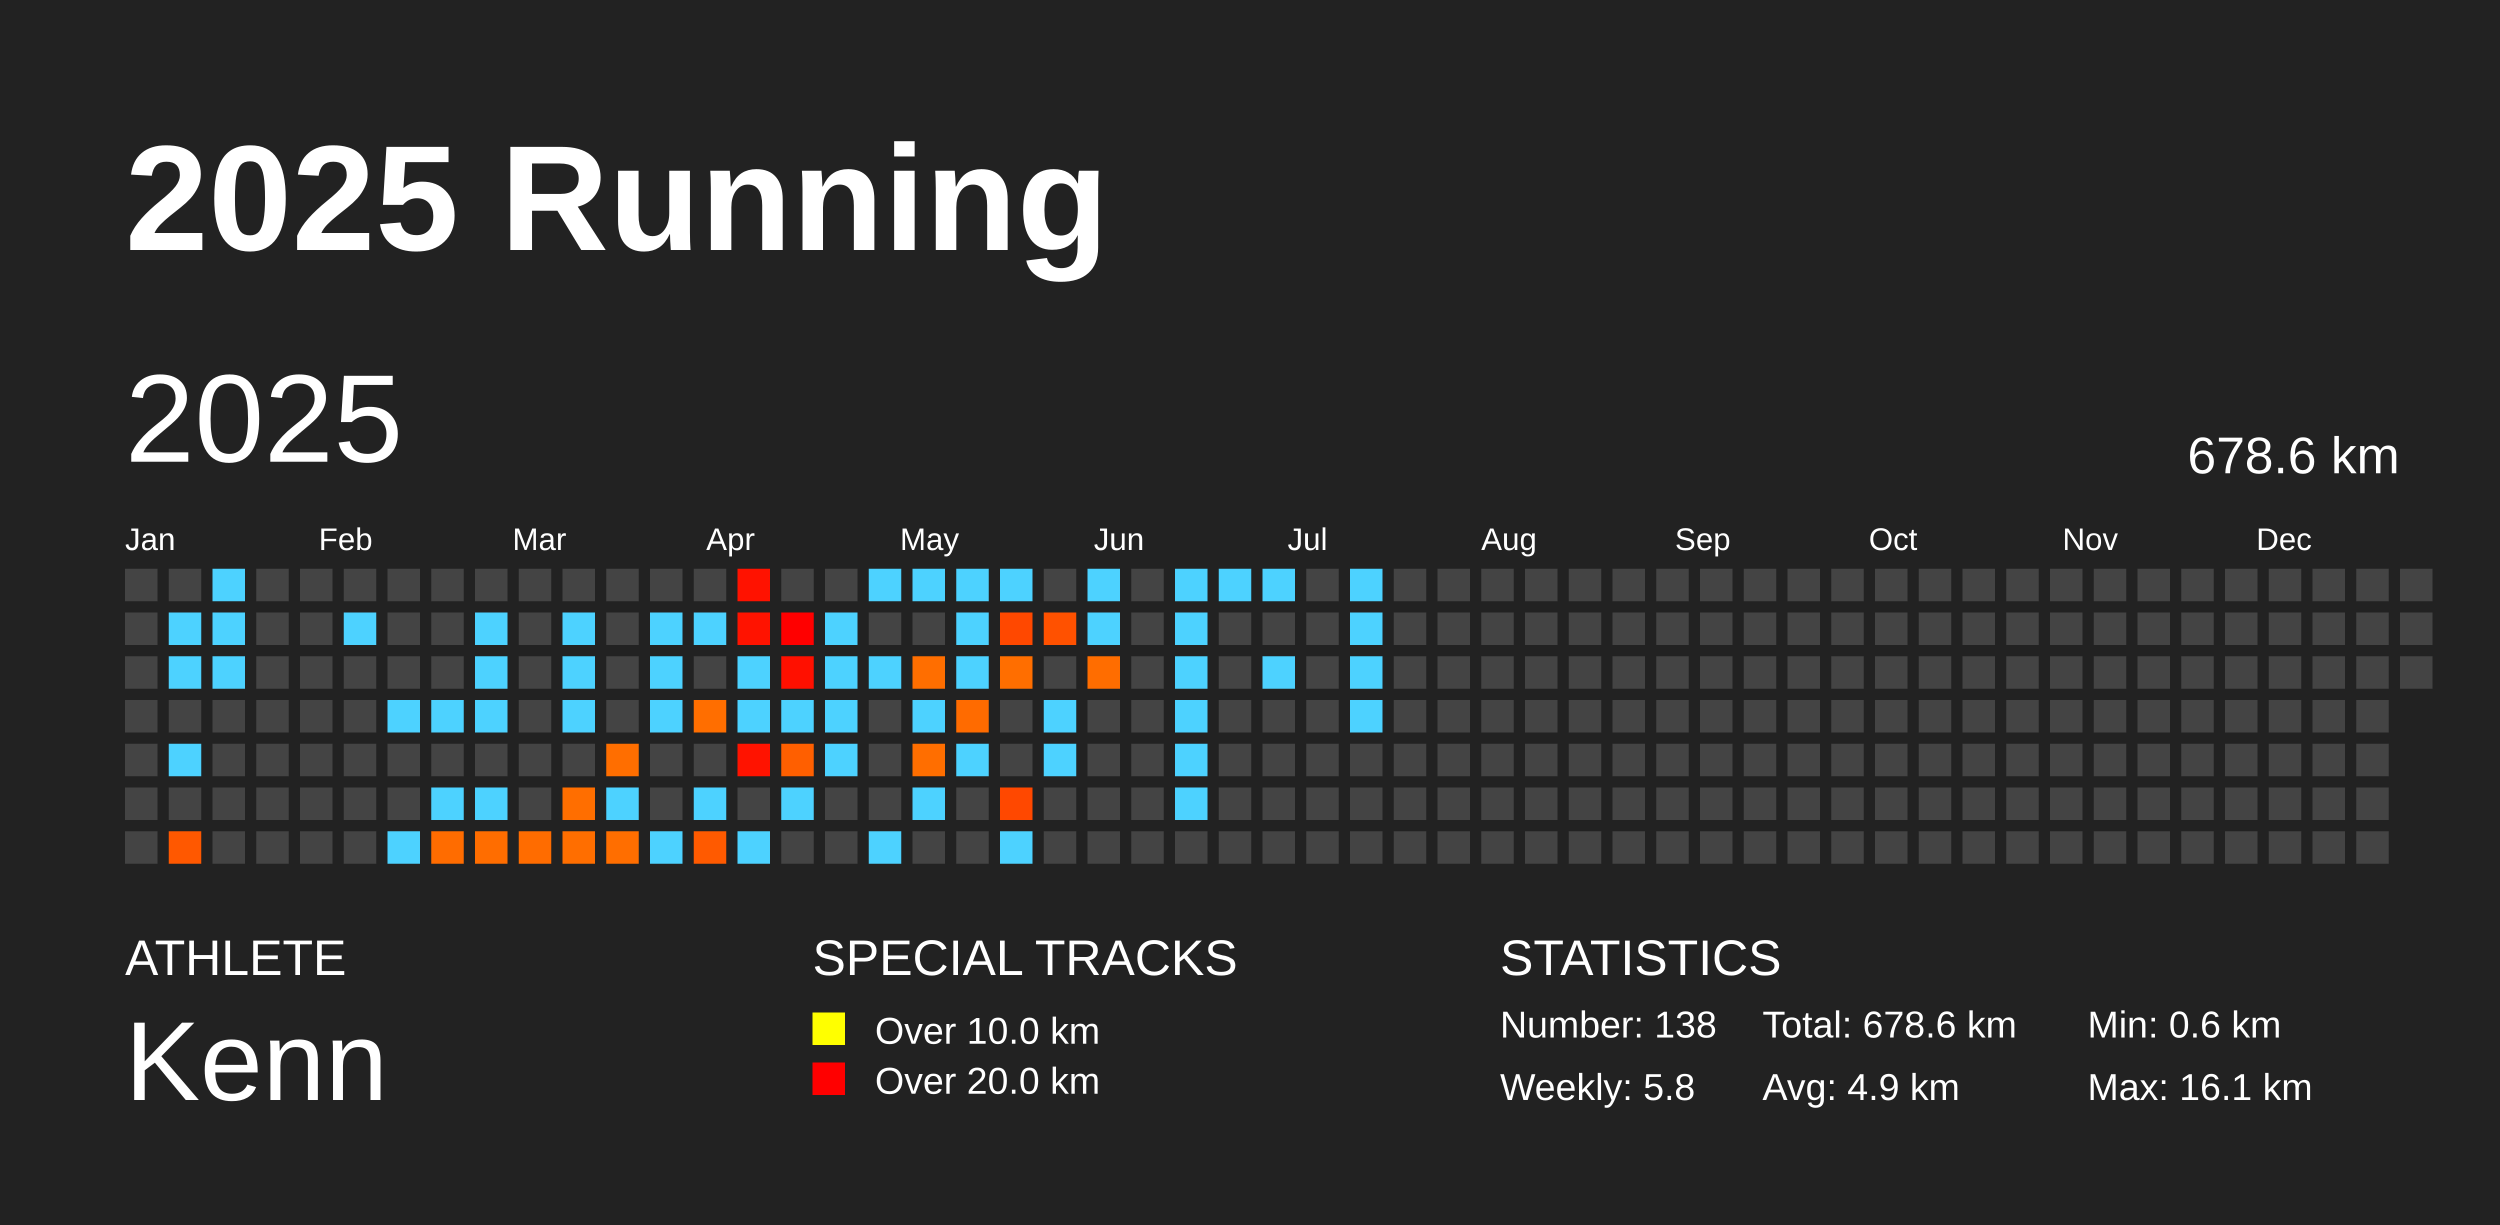
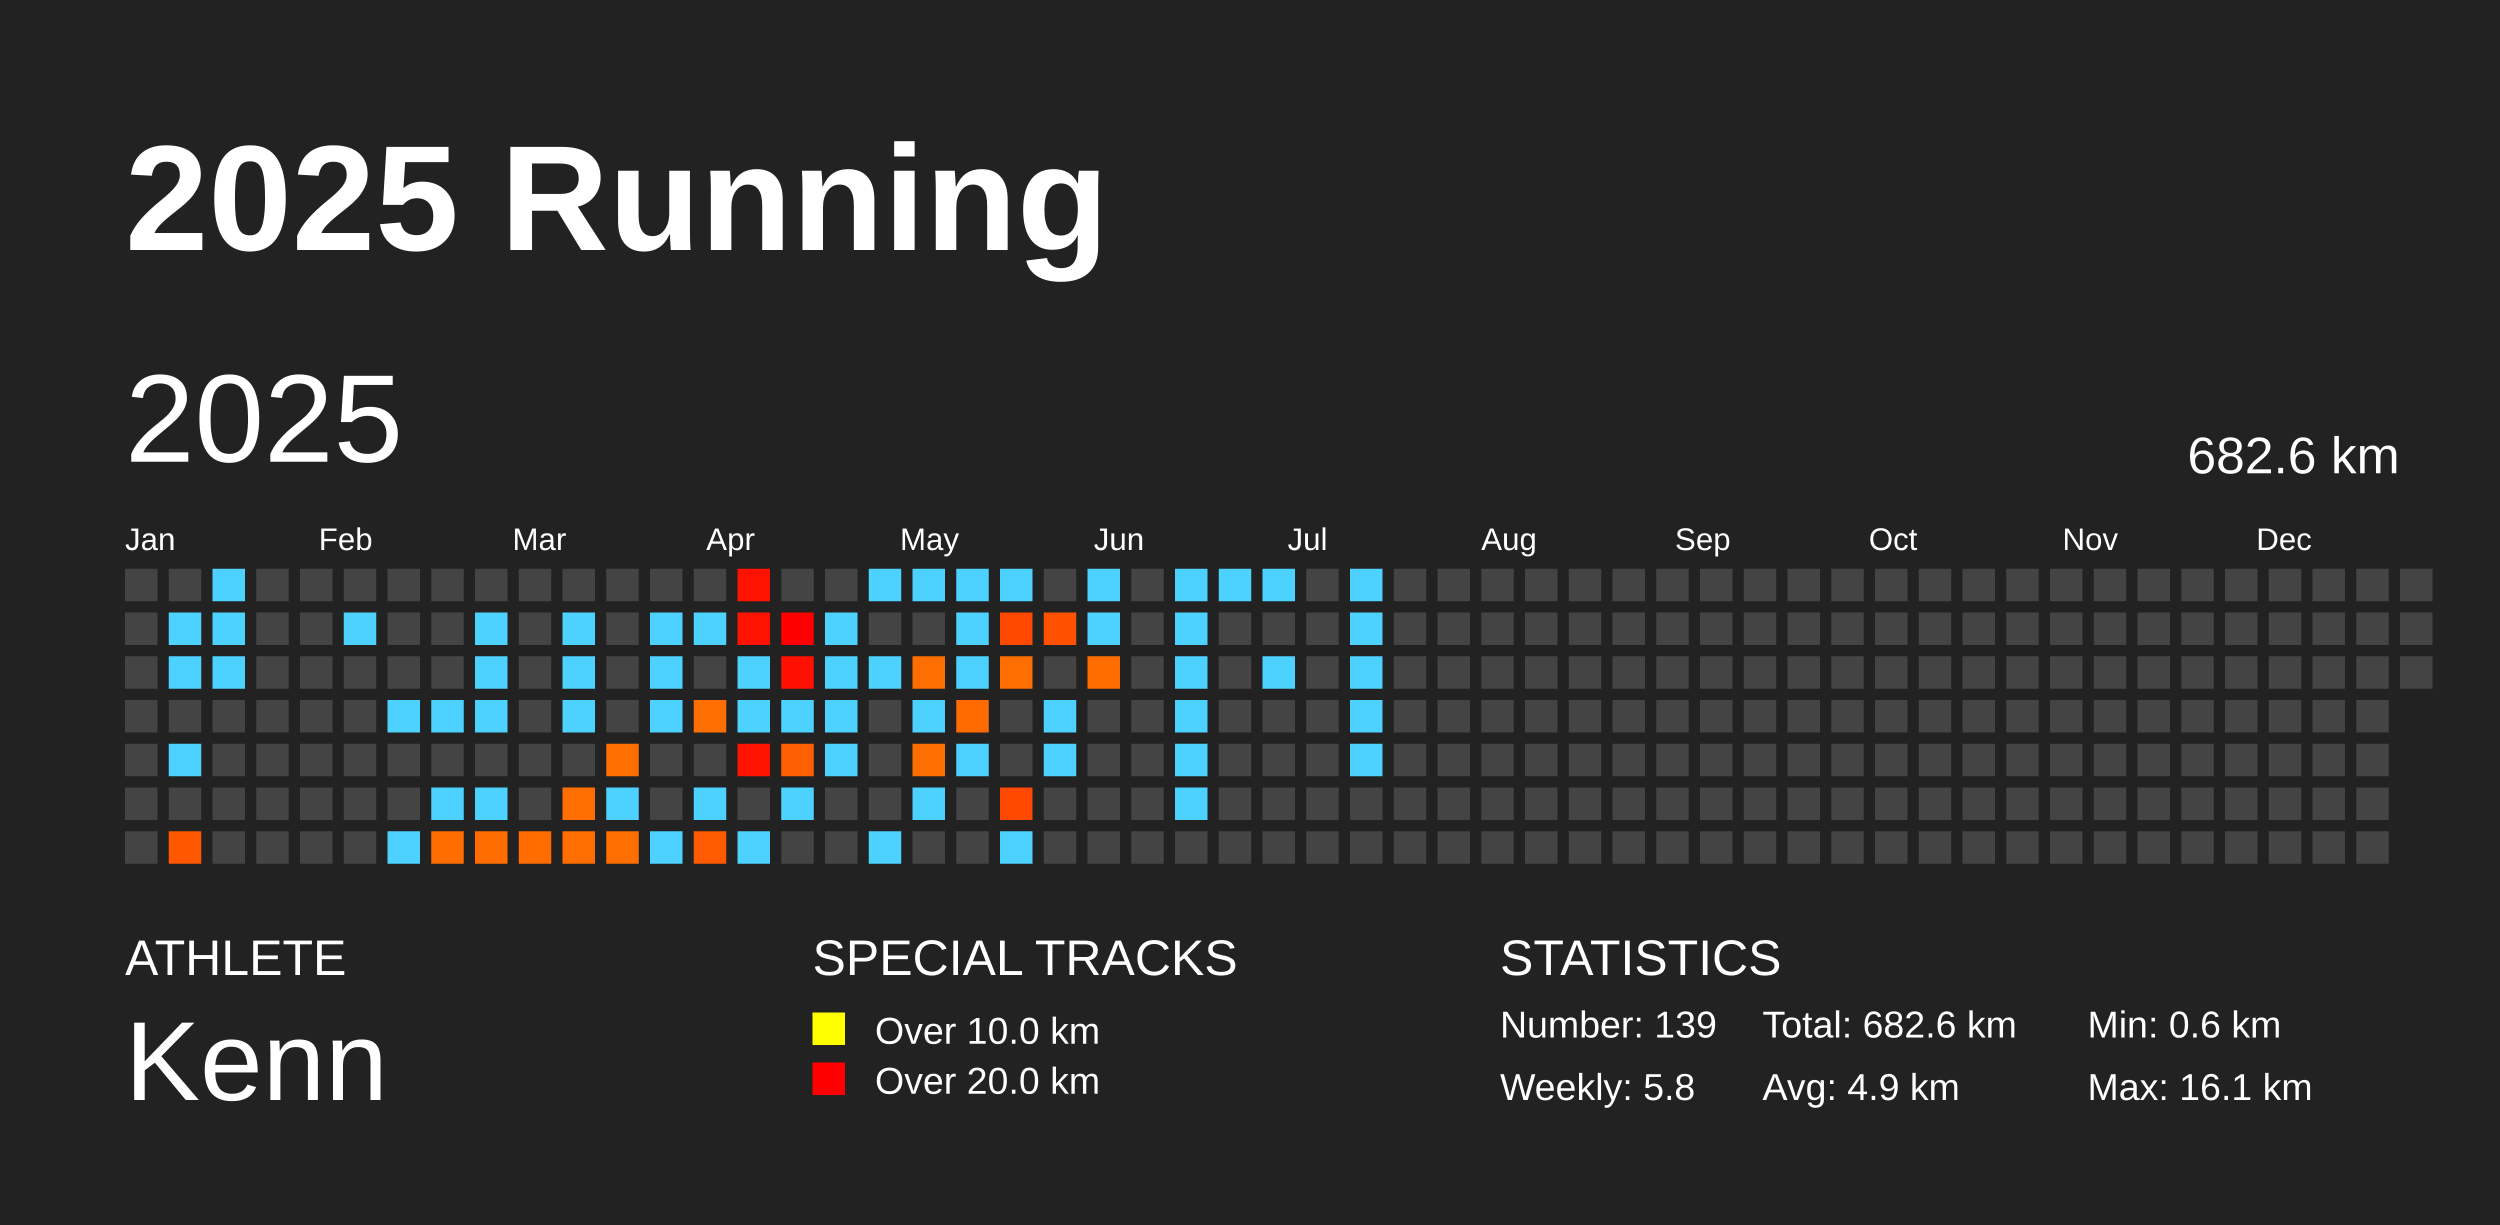
<svg xmlns="http://www.w3.org/2000/svg" baseProfile="full" height="98mm" version="1.1" viewBox="0,0,200,98" width="200mm">
  <defs />
  <rect fill="#222222" height="98" width="200" x="0" y="0" />
  <text fill="#FFFFFF" style="font-size:12px; font-family:Arial; font-weight:bold;" x="10" y="20">2025 Running</text>
  <text fill="#FFFFFF" style="font-size:4px; font-family:Arial" x="10" y="78">ATHLETE</text>
  <text fill="#FFFFFF" style="font-size:9px; font-family:Arial" x="10" y="88">Kenn</text>
  <text fill="#FFFFFF" style="font-size:4px; font-family:Arial" x="65" y="78">SPECIAL TRACKS</text>
  <rect fill="yellow" height="2.6" width="2.6" x="65" y="81" />
  <text fill="#FFFFFF" style="font-size:3px; font-family:Arial" x="70" y="83.5">Over 10.0 km</text>
  <rect fill="red" height="2.6" width="2.6" x="65" y="85" />
  <text fill="#FFFFFF" style="font-size:3px; font-family:Arial" x="70" y="87.5">Over 20.0 km</text>
  <text fill="#FFFFFF" style="font-size:4px; font-family:Arial" x="120" y="78">STATISTICS</text>
-   <text fill="#FFFFFF" style="font-size:3px; font-family:Arial" x="120" y="83">Number: 138</text>
+   <text fill="#FFFFFF" style="font-size:3px; font-family:Arial" x="120" y="83">Number: 139</text>
  <text fill="#FFFFFF" style="font-size:3px; font-family:Arial" x="120" y="88">Weekly: 5.8</text>
-   <text fill="#FFFFFF" style="font-size:3px; font-family:Arial" x="141" y="83">Total: 678.6 km</text>
+   <text fill="#FFFFFF" style="font-size:3px; font-family:Arial" x="141" y="83">Total: 682.6 km</text>
  <text fill="#FFFFFF" style="font-size:3px; font-family:Arial" x="141" y="88">Avg: 4.9 km</text>
  <text fill="#FFFFFF" style="font-size:3px; font-family:Arial" x="167" y="83">Min: 0.6 km</text>
  <text fill="#FFFFFF" style="font-size:3px; font-family:Arial" x="167" y="88">Max: 16.1 km</text>
  <text dominant-baseline="hanging" fill="#FFFFFF" style="font-size:10.0px; font-family:Arial;" x="10" y="30">2025</text>
-   <text dominant-baseline="hanging" fill="#FFFFFF" style="font-size:4.125px; font-family:Arial;" x="175" y="35">678.6 km</text>
+   <text dominant-baseline="hanging" fill="#FFFFFF" style="font-size:4.125px; font-family:Arial;" x="175" y="35">682.6 km</text>
  <text fill="#FFFFFF" style="font-size:2.5px; font-family:Arial" x="10.0" y="44">Jan</text>
  <text fill="#FFFFFF" style="font-size:2.5px; font-family:Arial" x="25.5" y="44">Feb</text>
  <text fill="#FFFFFF" style="font-size:2.5px; font-family:Arial" x="41.0" y="44">Mar</text>
  <text fill="#FFFFFF" style="font-size:2.5px; font-family:Arial" x="56.5" y="44">Apr</text>
  <text fill="#FFFFFF" style="font-size:2.5px; font-family:Arial" x="72.0" y="44">May</text>
  <text fill="#FFFFFF" style="font-size:2.5px; font-family:Arial" x="87.5" y="44">Jun</text>
  <text fill="#FFFFFF" style="font-size:2.5px; font-family:Arial" x="103.0" y="44">Jul</text>
  <text fill="#FFFFFF" style="font-size:2.5px; font-family:Arial" x="118.5" y="44">Aug</text>
  <text fill="#FFFFFF" style="font-size:2.5px; font-family:Arial" x="134.0" y="44">Sep</text>
  <text fill="#FFFFFF" style="font-size:2.5px; font-family:Arial" x="149.5" y="44">Oct</text>
  <text fill="#FFFFFF" style="font-size:2.5px; font-family:Arial" x="165.0" y="44">Nov</text>
  <text fill="#FFFFFF" style="font-size:2.5px; font-family:Arial" x="180.5" y="44">Dec</text>
  <rect fill="#444444" height="2.6" width="2.6" x="10.0" y="45.5" />
  <rect fill="#444444" height="2.6" width="2.6" x="10.0" y="49.0" />
  <rect fill="#444444" height="2.6" width="2.6" x="10.0" y="52.5" />
  <rect fill="#444444" height="2.6" width="2.6" x="10.0" y="56.0" />
  <rect fill="#444444" height="2.6" width="2.6" x="10.0" y="59.5" />
  <rect fill="#444444" height="2.6" width="2.6" x="10.0" y="63.0" />
  <rect fill="#444444" height="2.6" width="2.6" x="10.0" y="66.5" />
  <rect fill="#444444" height="2.6" width="2.6" x="13.5" y="45.5" />
  <rect fill="#4dd2ff" height="2.6" width="2.6" x="13.5" y="49.0" />
  <rect fill="#4dd2ff" height="2.6" width="2.6" x="13.5" y="52.5" />
  <rect fill="#444444" height="2.6" width="2.6" x="13.5" y="56.0" />
  <rect fill="#4dd2ff" height="2.6" width="2.6" x="13.5" y="59.5" />
  <rect fill="#444444" height="2.6" width="2.6" x="13.5" y="63.0" />
  <rect fill="#ff5800" height="2.6" width="2.6" x="13.5" y="66.5" />
  <rect fill="#4dd2ff" height="2.6" width="2.6" x="17.0" y="45.5" />
  <rect fill="#4dd2ff" height="2.6" width="2.6" x="17.0" y="49.0" />
  <rect fill="#4dd2ff" height="2.6" width="2.6" x="17.0" y="52.5" />
  <rect fill="#444444" height="2.6" width="2.6" x="17.0" y="56.0" />
  <rect fill="#444444" height="2.6" width="2.6" x="17.0" y="59.5" />
  <rect fill="#444444" height="2.6" width="2.6" x="17.0" y="63.0" />
  <rect fill="#444444" height="2.6" width="2.6" x="17.0" y="66.5" />
  <rect fill="#444444" height="2.6" width="2.6" x="20.5" y="45.5" />
  <rect fill="#444444" height="2.6" width="2.6" x="20.5" y="49.0" />
  <rect fill="#444444" height="2.6" width="2.6" x="20.5" y="52.5" />
  <rect fill="#444444" height="2.6" width="2.6" x="20.5" y="56.0" />
  <rect fill="#444444" height="2.6" width="2.6" x="20.5" y="59.5" />
  <rect fill="#444444" height="2.6" width="2.6" x="20.5" y="63.0" />
  <rect fill="#444444" height="2.6" width="2.6" x="20.5" y="66.5" />
  <rect fill="#444444" height="2.6" width="2.6" x="24.0" y="45.5" />
  <rect fill="#444444" height="2.6" width="2.6" x="24.0" y="49.0" />
  <rect fill="#444444" height="2.6" width="2.6" x="24.0" y="52.5" />
  <rect fill="#444444" height="2.6" width="2.6" x="24.0" y="56.0" />
  <rect fill="#444444" height="2.6" width="2.6" x="24.0" y="59.5" />
  <rect fill="#444444" height="2.6" width="2.6" x="24.0" y="63.0" />
  <rect fill="#444444" height="2.6" width="2.6" x="24.0" y="66.5" />
  <rect fill="#444444" height="2.6" width="2.6" x="27.5" y="45.5" />
  <rect fill="#4dd2ff" height="2.6" width="2.6" x="27.5" y="49.0" />
  <rect fill="#444444" height="2.6" width="2.6" x="27.5" y="52.5" />
  <rect fill="#444444" height="2.6" width="2.6" x="27.5" y="56.0" />
  <rect fill="#444444" height="2.6" width="2.6" x="27.5" y="59.5" />
  <rect fill="#444444" height="2.6" width="2.6" x="27.5" y="63.0" />
  <rect fill="#444444" height="2.6" width="2.6" x="27.5" y="66.5" />
  <rect fill="#444444" height="2.6" width="2.6" x="31.0" y="45.5" />
  <rect fill="#444444" height="2.6" width="2.6" x="31.0" y="49.0" />
  <rect fill="#444444" height="2.6" width="2.6" x="31.0" y="52.5" />
  <rect fill="#4dd2ff" height="2.6" width="2.6" x="31.0" y="56.0" />
  <rect fill="#444444" height="2.6" width="2.6" x="31.0" y="59.5" />
  <rect fill="#444444" height="2.6" width="2.6" x="31.0" y="63.0" />
  <rect fill="#4dd2ff" height="2.6" width="2.6" x="31.0" y="66.5" />
  <rect fill="#444444" height="2.6" width="2.6" x="34.5" y="45.5" />
  <rect fill="#444444" height="2.6" width="2.6" x="34.5" y="49.0" />
  <rect fill="#444444" height="2.6" width="2.6" x="34.5" y="52.5" />
  <rect fill="#4dd2ff" height="2.6" width="2.6" x="34.5" y="56.0" />
  <rect fill="#444444" height="2.6" width="2.6" x="34.5" y="59.5" />
  <rect fill="#4dd2ff" height="2.6" width="2.6" x="34.5" y="63.0" />
  <rect fill="#ff6c00" height="2.6" width="2.6" x="34.5" y="66.5" />
  <rect fill="#444444" height="2.6" width="2.6" x="38.0" y="45.5" />
  <rect fill="#4dd2ff" height="2.6" width="2.6" x="38.0" y="49.0" />
  <rect fill="#4dd2ff" height="2.6" width="2.6" x="38.0" y="52.5" />
  <rect fill="#4dd2ff" height="2.6" width="2.6" x="38.0" y="56.0" />
  <rect fill="#444444" height="2.6" width="2.6" x="38.0" y="59.5" />
  <rect fill="#4dd2ff" height="2.6" width="2.6" x="38.0" y="63.0" />
  <rect fill="#ff6d00" height="2.6" width="2.6" x="38.0" y="66.5" />
  <rect fill="#444444" height="2.6" width="2.6" x="41.5" y="45.5" />
  <rect fill="#444444" height="2.6" width="2.6" x="41.5" y="49.0" />
  <rect fill="#444444" height="2.6" width="2.6" x="41.5" y="52.5" />
  <rect fill="#444444" height="2.6" width="2.6" x="41.5" y="56.0" />
  <rect fill="#444444" height="2.6" width="2.6" x="41.5" y="59.5" />
  <rect fill="#444444" height="2.6" width="2.6" x="41.5" y="63.0" />
  <rect fill="#ff6c00" height="2.6" width="2.6" x="41.5" y="66.5" />
  <rect fill="#444444" height="2.6" width="2.6" x="45.0" y="45.5" />
  <rect fill="#4dd2ff" height="2.6" width="2.6" x="45.0" y="49.0" />
  <rect fill="#4dd2ff" height="2.6" width="2.6" x="45.0" y="52.5" />
  <rect fill="#4dd2ff" height="2.6" width="2.6" x="45.0" y="56.0" />
  <rect fill="#444444" height="2.6" width="2.6" x="45.0" y="59.5" />
  <rect fill="#ff6e00" height="2.6" width="2.6" x="45.0" y="63.0" />
  <rect fill="#ff6e00" height="2.6" width="2.6" x="45.0" y="66.5" />
  <rect fill="#444444" height="2.6" width="2.6" x="48.5" y="45.5" />
  <rect fill="#444444" height="2.6" width="2.6" x="48.5" y="49.0" />
  <rect fill="#444444" height="2.6" width="2.6" x="48.5" y="52.5" />
  <rect fill="#444444" height="2.6" width="2.6" x="48.5" y="56.0" />
  <rect fill="#ff6e00" height="2.6" width="2.6" x="48.5" y="59.5" />
  <rect fill="#4dd2ff" height="2.6" width="2.6" x="48.5" y="63.0" />
  <rect fill="#ff6e00" height="2.6" width="2.6" x="48.5" y="66.5" />
  <rect fill="#444444" height="2.6" width="2.6" x="52.0" y="45.5" />
  <rect fill="#4dd2ff" height="2.6" width="2.6" x="52.0" y="49.0" />
  <rect fill="#4dd2ff" height="2.6" width="2.6" x="52.0" y="52.5" />
  <rect fill="#4dd2ff" height="2.6" width="2.6" x="52.0" y="56.0" />
  <rect fill="#444444" height="2.6" width="2.6" x="52.0" y="59.5" />
  <rect fill="#444444" height="2.6" width="2.6" x="52.0" y="63.0" />
  <rect fill="#4dd2ff" height="2.6" width="2.6" x="52.0" y="66.5" />
  <rect fill="#444444" height="2.6" width="2.6" x="55.5" y="45.5" />
  <rect fill="#4dd2ff" height="2.6" width="2.6" x="55.5" y="49.0" />
  <rect fill="#444444" height="2.6" width="2.6" x="55.5" y="52.5" />
  <rect fill="#ff6e00" height="2.6" width="2.6" x="55.5" y="56.0" />
  <rect fill="#444444" height="2.6" width="2.6" x="55.5" y="59.5" />
  <rect fill="#4dd2ff" height="2.6" width="2.6" x="55.5" y="63.0" />
  <rect fill="#ff5a00" height="2.6" width="2.6" x="55.5" y="66.5" />
  <rect fill="#ff1200" height="2.6" width="2.6" x="59.0" y="45.5" />
  <rect fill="#ff1300" height="2.6" width="2.6" x="59.0" y="49.0" />
  <rect fill="#4dd2ff" height="2.6" width="2.6" x="59.0" y="52.5" />
  <rect fill="#4dd2ff" height="2.6" width="2.6" x="59.0" y="56.0" />
  <rect fill="#ff1300" height="2.6" width="2.6" x="59.0" y="59.5" />
  <rect fill="#444444" height="2.6" width="2.6" x="59.0" y="63.0" />
  <rect fill="#4dd2ff" height="2.6" width="2.6" x="59.0" y="66.5" />
  <rect fill="#444444" height="2.6" width="2.6" x="62.5" y="45.5" />
  <rect fill="#ff0000" height="2.6" width="2.6" x="62.5" y="49.0" />
  <rect fill="#ff1000" height="2.6" width="2.6" x="62.5" y="52.5" />
  <rect fill="#4dd2ff" height="2.6" width="2.6" x="62.5" y="56.0" />
  <rect fill="#ff5f00" height="2.6" width="2.6" x="62.5" y="59.5" />
  <rect fill="#4dd2ff" height="2.6" width="2.6" x="62.5" y="63.0" />
  <rect fill="#444444" height="2.6" width="2.6" x="62.5" y="66.5" />
  <rect fill="#444444" height="2.6" width="2.6" x="66.0" y="45.5" />
  <rect fill="#4dd2ff" height="2.6" width="2.6" x="66.0" y="49.0" />
  <rect fill="#4dd2ff" height="2.6" width="2.6" x="66.0" y="52.5" />
  <rect fill="#4dd2ff" height="2.6" width="2.6" x="66.0" y="56.0" />
  <rect fill="#4dd2ff" height="2.6" width="2.6" x="66.0" y="59.5" />
  <rect fill="#444444" height="2.6" width="2.6" x="66.0" y="63.0" />
  <rect fill="#444444" height="2.6" width="2.6" x="66.0" y="66.5" />
  <rect fill="#4dd2ff" height="2.6" width="2.6" x="69.5" y="45.5" />
  <rect fill="#444444" height="2.6" width="2.6" x="69.5" y="49.0" />
  <rect fill="#4dd2ff" height="2.6" width="2.6" x="69.5" y="52.5" />
  <rect fill="#444444" height="2.6" width="2.6" x="69.5" y="56.0" />
  <rect fill="#444444" height="2.6" width="2.6" x="69.5" y="59.5" />
  <rect fill="#444444" height="2.6" width="2.6" x="69.5" y="63.0" />
  <rect fill="#4dd2ff" height="2.6" width="2.6" x="69.5" y="66.5" />
  <rect fill="#4dd2ff" height="2.6" width="2.6" x="73.0" y="45.5" />
  <rect fill="#444444" height="2.6" width="2.6" x="73.0" y="49.0" />
  <rect fill="#ff6e00" height="2.6" width="2.6" x="73.0" y="52.5" />
  <rect fill="#4dd2ff" height="2.6" width="2.6" x="73.0" y="56.0" />
  <rect fill="#ff6e00" height="2.6" width="2.6" x="73.0" y="59.5" />
  <rect fill="#4dd2ff" height="2.6" width="2.6" x="73.0" y="63.0" />
  <rect fill="#444444" height="2.6" width="2.6" x="73.0" y="66.5" />
  <rect fill="#4dd2ff" height="2.6" width="2.6" x="76.5" y="45.5" />
  <rect fill="#4dd2ff" height="2.6" width="2.6" x="76.5" y="49.0" />
  <rect fill="#4dd2ff" height="2.6" width="2.6" x="76.5" y="52.5" />
  <rect fill="#ff6b00" height="2.6" width="2.6" x="76.5" y="56.0" />
  <rect fill="#4dd2ff" height="2.6" width="2.6" x="76.5" y="59.5" />
  <rect fill="#444444" height="2.6" width="2.6" x="76.5" y="63.0" />
  <rect fill="#444444" height="2.6" width="2.6" x="76.5" y="66.5" />
  <rect fill="#4dd2ff" height="2.6" width="2.6" x="80.0" y="45.5" />
  <rect fill="#ff4800" height="2.6" width="2.6" x="80.0" y="49.0" />
  <rect fill="#ff6e00" height="2.6" width="2.6" x="80.0" y="52.5" />
  <rect fill="#444444" height="2.6" width="2.6" x="80.0" y="56.0" />
  <rect fill="#444444" height="2.6" width="2.6" x="80.0" y="59.5" />
  <rect fill="#ff4800" height="2.6" width="2.6" x="80.0" y="63.0" />
  <rect fill="#4dd2ff" height="2.6" width="2.6" x="80.0" y="66.5" />
  <rect fill="#444444" height="2.6" width="2.6" x="83.5" y="45.5" />
  <rect fill="#ff5100" height="2.6" width="2.6" x="83.5" y="49.0" />
  <rect fill="#444444" height="2.6" width="2.6" x="83.5" y="52.5" />
  <rect fill="#4dd2ff" height="2.6" width="2.6" x="83.5" y="56.0" />
  <rect fill="#4dd2ff" height="2.6" width="2.6" x="83.5" y="59.5" />
  <rect fill="#444444" height="2.6" width="2.6" x="83.5" y="63.0" />
  <rect fill="#444444" height="2.6" width="2.6" x="83.5" y="66.5" />
  <rect fill="#4dd2ff" height="2.6" width="2.6" x="87.0" y="45.5" />
  <rect fill="#4dd2ff" height="2.6" width="2.6" x="87.0" y="49.0" />
  <rect fill="#ff6d00" height="2.6" width="2.6" x="87.0" y="52.5" />
  <rect fill="#444444" height="2.6" width="2.6" x="87.0" y="56.0" />
  <rect fill="#444444" height="2.6" width="2.6" x="87.0" y="59.5" />
  <rect fill="#444444" height="2.6" width="2.6" x="87.0" y="63.0" />
  <rect fill="#444444" height="2.6" width="2.6" x="87.0" y="66.5" />
  <rect fill="#444444" height="2.6" width="2.6" x="90.5" y="45.5" />
  <rect fill="#444444" height="2.6" width="2.6" x="90.5" y="49.0" />
  <rect fill="#444444" height="2.6" width="2.6" x="90.5" y="52.5" />
  <rect fill="#444444" height="2.6" width="2.6" x="90.5" y="56.0" />
  <rect fill="#444444" height="2.6" width="2.6" x="90.5" y="59.5" />
  <rect fill="#444444" height="2.6" width="2.6" x="90.5" y="63.0" />
  <rect fill="#444444" height="2.6" width="2.6" x="90.5" y="66.5" />
  <rect fill="#4dd2ff" height="2.6" width="2.6" x="94.0" y="45.5" />
  <rect fill="#4dd2ff" height="2.6" width="2.6" x="94.0" y="49.0" />
  <rect fill="#4dd2ff" height="2.6" width="2.6" x="94.0" y="52.5" />
  <rect fill="#4dd2ff" height="2.6" width="2.6" x="94.0" y="56.0" />
  <rect fill="#4dd2ff" height="2.6" width="2.6" x="94.0" y="59.5" />
  <rect fill="#4dd2ff" height="2.6" width="2.6" x="94.0" y="63.0" />
  <rect fill="#444444" height="2.6" width="2.6" x="94.0" y="66.5" />
  <rect fill="#4dd2ff" height="2.6" width="2.6" x="97.5" y="45.5" />
  <rect fill="#444444" height="2.6" width="2.6" x="97.5" y="49.0" />
  <rect fill="#444444" height="2.6" width="2.6" x="97.5" y="52.5" />
  <rect fill="#444444" height="2.6" width="2.6" x="97.5" y="56.0" />
  <rect fill="#444444" height="2.6" width="2.6" x="97.5" y="59.5" />
  <rect fill="#444444" height="2.6" width="2.6" x="97.5" y="63.0" />
  <rect fill="#444444" height="2.6" width="2.6" x="97.5" y="66.5" />
  <rect fill="#4dd2ff" height="2.6" width="2.6" x="101.0" y="45.5" />
  <rect fill="#444444" height="2.6" width="2.6" x="101.0" y="49.0" />
  <rect fill="#4dd2ff" height="2.6" width="2.6" x="101.0" y="52.5" />
  <rect fill="#444444" height="2.6" width="2.6" x="101.0" y="56.0" />
  <rect fill="#444444" height="2.6" width="2.6" x="101.0" y="59.5" />
  <rect fill="#444444" height="2.6" width="2.6" x="101.0" y="63.0" />
  <rect fill="#444444" height="2.6" width="2.6" x="101.0" y="66.5" />
  <rect fill="#444444" height="2.6" width="2.6" x="104.5" y="45.5" />
  <rect fill="#444444" height="2.6" width="2.6" x="104.5" y="49.0" />
  <rect fill="#444444" height="2.6" width="2.6" x="104.5" y="52.5" />
  <rect fill="#444444" height="2.6" width="2.6" x="104.5" y="56.0" />
  <rect fill="#444444" height="2.6" width="2.6" x="104.5" y="59.5" />
  <rect fill="#444444" height="2.6" width="2.6" x="104.5" y="63.0" />
  <rect fill="#444444" height="2.6" width="2.6" x="104.5" y="66.5" />
  <rect fill="#4dd2ff" height="2.6" width="2.6" x="108.0" y="45.5" />
  <rect fill="#4dd2ff" height="2.6" width="2.6" x="108.0" y="49.0" />
  <rect fill="#4dd2ff" height="2.6" width="2.6" x="108.0" y="52.5" />
  <rect fill="#4dd2ff" height="2.6" width="2.6" x="108.0" y="56.0" />
-   <rect fill="#444444" height="2.6" width="2.6" x="108.0" y="59.5" />
+   <rect fill="#4dd2ff" height="2.6" width="2.6" x="108.0" y="59.5" />
  <rect fill="#444444" height="2.6" width="2.6" x="108.0" y="63.0" />
  <rect fill="#444444" height="2.6" width="2.6" x="108.0" y="66.5" />
  <rect fill="#444444" height="2.6" width="2.6" x="111.5" y="45.5" />
  <rect fill="#444444" height="2.6" width="2.6" x="111.5" y="49.0" />
  <rect fill="#444444" height="2.6" width="2.6" x="111.5" y="52.5" />
  <rect fill="#444444" height="2.6" width="2.6" x="111.5" y="56.0" />
  <rect fill="#444444" height="2.6" width="2.6" x="111.5" y="59.5" />
  <rect fill="#444444" height="2.6" width="2.6" x="111.5" y="63.0" />
  <rect fill="#444444" height="2.6" width="2.6" x="111.5" y="66.5" />
  <rect fill="#444444" height="2.6" width="2.6" x="115.0" y="45.5" />
  <rect fill="#444444" height="2.6" width="2.6" x="115.0" y="49.0" />
  <rect fill="#444444" height="2.6" width="2.6" x="115.0" y="52.5" />
  <rect fill="#444444" height="2.6" width="2.6" x="115.0" y="56.0" />
  <rect fill="#444444" height="2.6" width="2.6" x="115.0" y="59.5" />
  <rect fill="#444444" height="2.6" width="2.6" x="115.0" y="63.0" />
  <rect fill="#444444" height="2.6" width="2.6" x="115.0" y="66.5" />
  <rect fill="#444444" height="2.6" width="2.6" x="118.5" y="45.5" />
  <rect fill="#444444" height="2.6" width="2.6" x="118.5" y="49.0" />
  <rect fill="#444444" height="2.6" width="2.6" x="118.5" y="52.5" />
  <rect fill="#444444" height="2.6" width="2.6" x="118.5" y="56.0" />
  <rect fill="#444444" height="2.6" width="2.6" x="118.5" y="59.5" />
  <rect fill="#444444" height="2.6" width="2.6" x="118.5" y="63.0" />
  <rect fill="#444444" height="2.6" width="2.6" x="118.5" y="66.5" />
  <rect fill="#444444" height="2.6" width="2.6" x="122.0" y="45.5" />
  <rect fill="#444444" height="2.6" width="2.6" x="122.0" y="49.0" />
  <rect fill="#444444" height="2.6" width="2.6" x="122.0" y="52.5" />
  <rect fill="#444444" height="2.6" width="2.6" x="122.0" y="56.0" />
  <rect fill="#444444" height="2.6" width="2.6" x="122.0" y="59.5" />
  <rect fill="#444444" height="2.6" width="2.6" x="122.0" y="63.0" />
  <rect fill="#444444" height="2.6" width="2.6" x="122.0" y="66.5" />
  <rect fill="#444444" height="2.6" width="2.6" x="125.5" y="45.5" />
  <rect fill="#444444" height="2.6" width="2.6" x="125.5" y="49.0" />
  <rect fill="#444444" height="2.6" width="2.6" x="125.5" y="52.5" />
  <rect fill="#444444" height="2.6" width="2.6" x="125.5" y="56.0" />
  <rect fill="#444444" height="2.6" width="2.6" x="125.5" y="59.5" />
  <rect fill="#444444" height="2.6" width="2.6" x="125.5" y="63.0" />
  <rect fill="#444444" height="2.6" width="2.6" x="125.5" y="66.5" />
  <rect fill="#444444" height="2.6" width="2.6" x="129.0" y="45.5" />
  <rect fill="#444444" height="2.6" width="2.6" x="129.0" y="49.0" />
  <rect fill="#444444" height="2.6" width="2.6" x="129.0" y="52.5" />
  <rect fill="#444444" height="2.6" width="2.6" x="129.0" y="56.0" />
  <rect fill="#444444" height="2.6" width="2.6" x="129.0" y="59.5" />
  <rect fill="#444444" height="2.6" width="2.6" x="129.0" y="63.0" />
  <rect fill="#444444" height="2.6" width="2.6" x="129.0" y="66.5" />
  <rect fill="#444444" height="2.6" width="2.6" x="132.5" y="45.5" />
  <rect fill="#444444" height="2.6" width="2.6" x="132.5" y="49.0" />
  <rect fill="#444444" height="2.6" width="2.6" x="132.5" y="52.5" />
  <rect fill="#444444" height="2.6" width="2.6" x="132.5" y="56.0" />
  <rect fill="#444444" height="2.6" width="2.6" x="132.5" y="59.5" />
  <rect fill="#444444" height="2.6" width="2.6" x="132.5" y="63.0" />
  <rect fill="#444444" height="2.6" width="2.6" x="132.5" y="66.5" />
  <rect fill="#444444" height="2.6" width="2.6" x="136.0" y="45.5" />
  <rect fill="#444444" height="2.6" width="2.6" x="136.0" y="49.0" />
  <rect fill="#444444" height="2.6" width="2.6" x="136.0" y="52.5" />
  <rect fill="#444444" height="2.6" width="2.6" x="136.0" y="56.0" />
  <rect fill="#444444" height="2.6" width="2.6" x="136.0" y="59.5" />
  <rect fill="#444444" height="2.6" width="2.6" x="136.0" y="63.0" />
  <rect fill="#444444" height="2.6" width="2.6" x="136.0" y="66.5" />
  <rect fill="#444444" height="2.6" width="2.6" x="139.5" y="45.5" />
  <rect fill="#444444" height="2.6" width="2.6" x="139.5" y="49.0" />
  <rect fill="#444444" height="2.6" width="2.6" x="139.5" y="52.5" />
  <rect fill="#444444" height="2.6" width="2.6" x="139.5" y="56.0" />
  <rect fill="#444444" height="2.6" width="2.6" x="139.5" y="59.5" />
  <rect fill="#444444" height="2.6" width="2.6" x="139.5" y="63.0" />
  <rect fill="#444444" height="2.6" width="2.6" x="139.5" y="66.5" />
  <rect fill="#444444" height="2.6" width="2.6" x="143.0" y="45.5" />
  <rect fill="#444444" height="2.6" width="2.6" x="143.0" y="49.0" />
  <rect fill="#444444" height="2.6" width="2.6" x="143.0" y="52.5" />
  <rect fill="#444444" height="2.6" width="2.6" x="143.0" y="56.0" />
  <rect fill="#444444" height="2.6" width="2.6" x="143.0" y="59.5" />
  <rect fill="#444444" height="2.6" width="2.6" x="143.0" y="63.0" />
  <rect fill="#444444" height="2.6" width="2.6" x="143.0" y="66.5" />
  <rect fill="#444444" height="2.6" width="2.6" x="146.5" y="45.5" />
  <rect fill="#444444" height="2.6" width="2.6" x="146.5" y="49.0" />
  <rect fill="#444444" height="2.6" width="2.6" x="146.5" y="52.5" />
  <rect fill="#444444" height="2.6" width="2.6" x="146.5" y="56.0" />
  <rect fill="#444444" height="2.6" width="2.6" x="146.5" y="59.5" />
  <rect fill="#444444" height="2.6" width="2.6" x="146.5" y="63.0" />
  <rect fill="#444444" height="2.6" width="2.6" x="146.5" y="66.5" />
  <rect fill="#444444" height="2.6" width="2.6" x="150.0" y="45.5" />
  <rect fill="#444444" height="2.6" width="2.6" x="150.0" y="49.0" />
  <rect fill="#444444" height="2.6" width="2.6" x="150.0" y="52.5" />
  <rect fill="#444444" height="2.6" width="2.6" x="150.0" y="56.0" />
  <rect fill="#444444" height="2.6" width="2.6" x="150.0" y="59.5" />
  <rect fill="#444444" height="2.6" width="2.6" x="150.0" y="63.0" />
  <rect fill="#444444" height="2.6" width="2.6" x="150.0" y="66.5" />
  <rect fill="#444444" height="2.6" width="2.6" x="153.5" y="45.5" />
  <rect fill="#444444" height="2.6" width="2.6" x="153.5" y="49.0" />
  <rect fill="#444444" height="2.6" width="2.6" x="153.5" y="52.5" />
  <rect fill="#444444" height="2.6" width="2.6" x="153.5" y="56.0" />
  <rect fill="#444444" height="2.6" width="2.6" x="153.5" y="59.5" />
  <rect fill="#444444" height="2.6" width="2.6" x="153.5" y="63.0" />
  <rect fill="#444444" height="2.6" width="2.6" x="153.5" y="66.5" />
  <rect fill="#444444" height="2.6" width="2.6" x="157.0" y="45.5" />
  <rect fill="#444444" height="2.6" width="2.6" x="157.0" y="49.0" />
  <rect fill="#444444" height="2.6" width="2.6" x="157.0" y="52.5" />
  <rect fill="#444444" height="2.6" width="2.6" x="157.0" y="56.0" />
  <rect fill="#444444" height="2.6" width="2.6" x="157.0" y="59.5" />
  <rect fill="#444444" height="2.6" width="2.6" x="157.0" y="63.0" />
  <rect fill="#444444" height="2.6" width="2.6" x="157.0" y="66.5" />
  <rect fill="#444444" height="2.6" width="2.6" x="160.5" y="45.5" />
  <rect fill="#444444" height="2.6" width="2.6" x="160.5" y="49.0" />
  <rect fill="#444444" height="2.6" width="2.6" x="160.5" y="52.5" />
  <rect fill="#444444" height="2.6" width="2.6" x="160.5" y="56.0" />
  <rect fill="#444444" height="2.6" width="2.6" x="160.5" y="59.5" />
  <rect fill="#444444" height="2.6" width="2.6" x="160.5" y="63.0" />
  <rect fill="#444444" height="2.6" width="2.6" x="160.5" y="66.5" />
  <rect fill="#444444" height="2.6" width="2.6" x="164.0" y="45.5" />
  <rect fill="#444444" height="2.6" width="2.6" x="164.0" y="49.0" />
  <rect fill="#444444" height="2.6" width="2.6" x="164.0" y="52.5" />
  <rect fill="#444444" height="2.6" width="2.6" x="164.0" y="56.0" />
  <rect fill="#444444" height="2.6" width="2.6" x="164.0" y="59.5" />
  <rect fill="#444444" height="2.6" width="2.6" x="164.0" y="63.0" />
  <rect fill="#444444" height="2.6" width="2.6" x="164.0" y="66.5" />
  <rect fill="#444444" height="2.6" width="2.6" x="167.5" y="45.5" />
  <rect fill="#444444" height="2.6" width="2.6" x="167.5" y="49.0" />
  <rect fill="#444444" height="2.6" width="2.6" x="167.5" y="52.5" />
  <rect fill="#444444" height="2.6" width="2.6" x="167.5" y="56.0" />
  <rect fill="#444444" height="2.6" width="2.6" x="167.5" y="59.5" />
  <rect fill="#444444" height="2.6" width="2.6" x="167.5" y="63.0" />
  <rect fill="#444444" height="2.6" width="2.6" x="167.5" y="66.5" />
  <rect fill="#444444" height="2.6" width="2.6" x="171.0" y="45.5" />
  <rect fill="#444444" height="2.6" width="2.6" x="171.0" y="49.0" />
  <rect fill="#444444" height="2.6" width="2.6" x="171.0" y="52.5" />
  <rect fill="#444444" height="2.6" width="2.6" x="171.0" y="56.0" />
  <rect fill="#444444" height="2.6" width="2.6" x="171.0" y="59.5" />
  <rect fill="#444444" height="2.6" width="2.6" x="171.0" y="63.0" />
  <rect fill="#444444" height="2.6" width="2.6" x="171.0" y="66.5" />
  <rect fill="#444444" height="2.6" width="2.6" x="174.5" y="45.5" />
  <rect fill="#444444" height="2.6" width="2.6" x="174.5" y="49.0" />
  <rect fill="#444444" height="2.6" width="2.6" x="174.5" y="52.5" />
  <rect fill="#444444" height="2.6" width="2.6" x="174.5" y="56.0" />
  <rect fill="#444444" height="2.6" width="2.6" x="174.5" y="59.5" />
  <rect fill="#444444" height="2.6" width="2.6" x="174.5" y="63.0" />
  <rect fill="#444444" height="2.6" width="2.6" x="174.5" y="66.5" />
  <rect fill="#444444" height="2.6" width="2.6" x="178.0" y="45.5" />
  <rect fill="#444444" height="2.6" width="2.6" x="178.0" y="49.0" />
  <rect fill="#444444" height="2.6" width="2.6" x="178.0" y="52.5" />
  <rect fill="#444444" height="2.6" width="2.6" x="178.0" y="56.0" />
  <rect fill="#444444" height="2.6" width="2.6" x="178.0" y="59.5" />
  <rect fill="#444444" height="2.6" width="2.6" x="178.0" y="63.0" />
  <rect fill="#444444" height="2.6" width="2.6" x="178.0" y="66.5" />
  <rect fill="#444444" height="2.6" width="2.6" x="181.5" y="45.5" />
  <rect fill="#444444" height="2.6" width="2.6" x="181.5" y="49.0" />
  <rect fill="#444444" height="2.6" width="2.6" x="181.5" y="52.5" />
  <rect fill="#444444" height="2.6" width="2.6" x="181.5" y="56.0" />
  <rect fill="#444444" height="2.6" width="2.6" x="181.5" y="59.5" />
  <rect fill="#444444" height="2.6" width="2.6" x="181.5" y="63.0" />
  <rect fill="#444444" height="2.6" width="2.6" x="181.5" y="66.5" />
  <rect fill="#444444" height="2.6" width="2.6" x="185.0" y="45.5" />
  <rect fill="#444444" height="2.6" width="2.6" x="185.0" y="49.0" />
  <rect fill="#444444" height="2.6" width="2.6" x="185.0" y="52.5" />
  <rect fill="#444444" height="2.6" width="2.6" x="185.0" y="56.0" />
  <rect fill="#444444" height="2.6" width="2.6" x="185.0" y="59.5" />
  <rect fill="#444444" height="2.6" width="2.6" x="185.0" y="63.0" />
  <rect fill="#444444" height="2.6" width="2.6" x="185.0" y="66.5" />
  <rect fill="#444444" height="2.6" width="2.6" x="188.5" y="45.5" />
  <rect fill="#444444" height="2.6" width="2.6" x="188.5" y="49.0" />
  <rect fill="#444444" height="2.6" width="2.6" x="188.5" y="52.5" />
  <rect fill="#444444" height="2.6" width="2.6" x="188.5" y="56.0" />
  <rect fill="#444444" height="2.6" width="2.6" x="188.5" y="59.5" />
  <rect fill="#444444" height="2.6" width="2.6" x="188.5" y="63.0" />
  <rect fill="#444444" height="2.6" width="2.6" x="188.5" y="66.5" />
  <rect fill="#444444" height="2.6" width="2.6" x="192.0" y="45.5" />
  <rect fill="#444444" height="2.6" width="2.6" x="192.0" y="49.0" />
  <rect fill="#444444" height="2.6" width="2.6" x="192.0" y="52.5" />
</svg>
